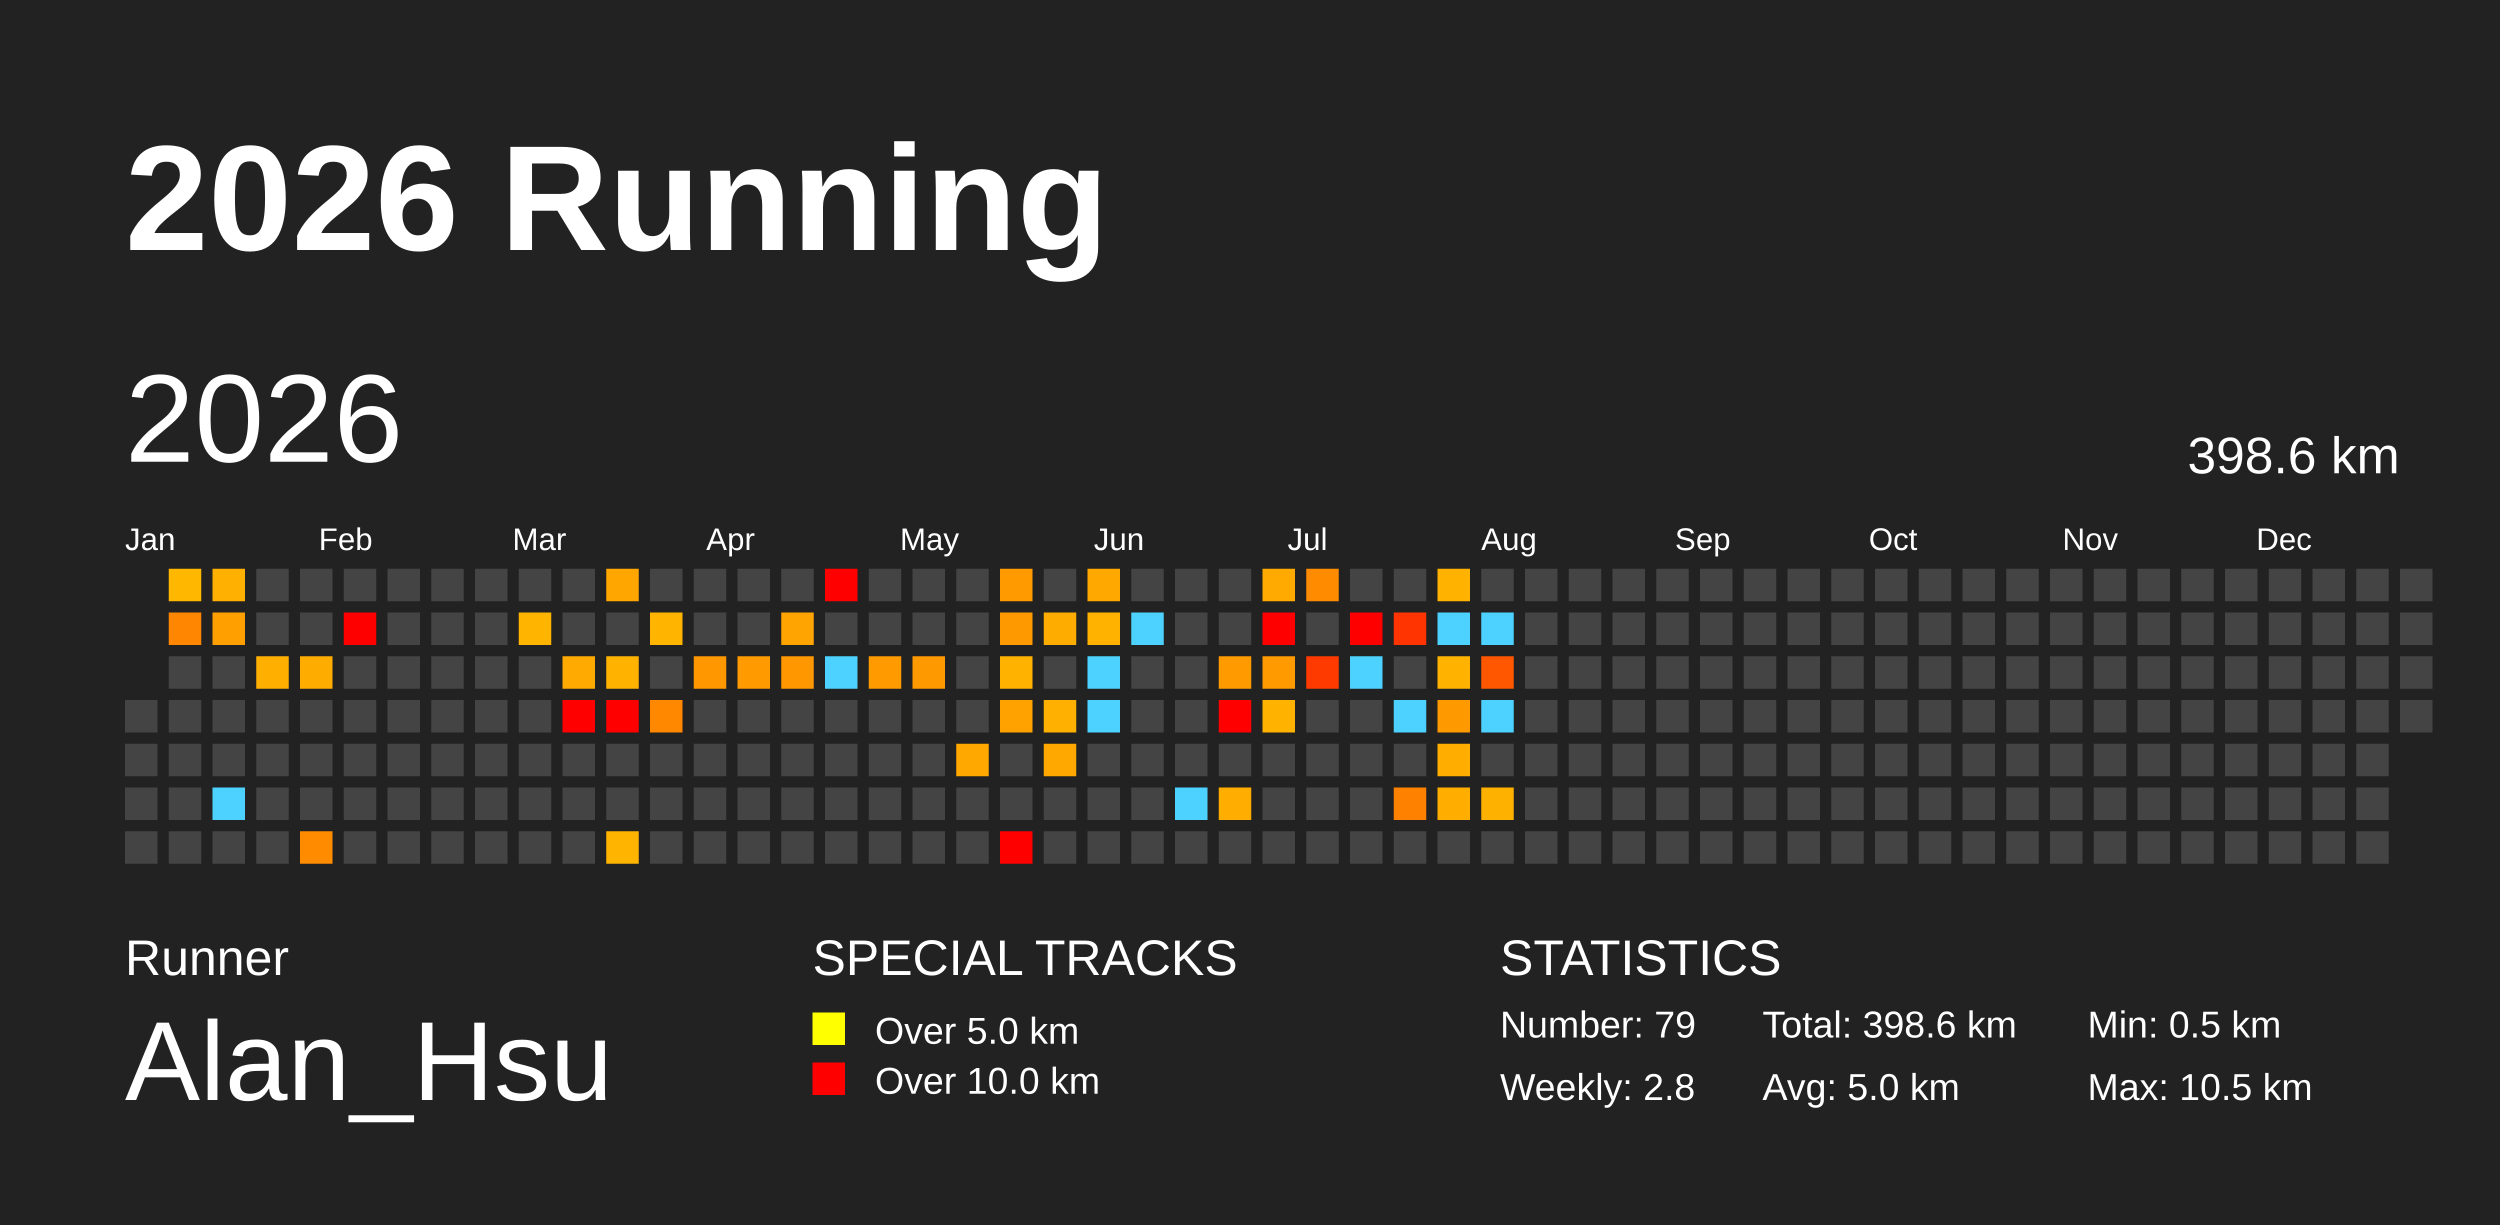
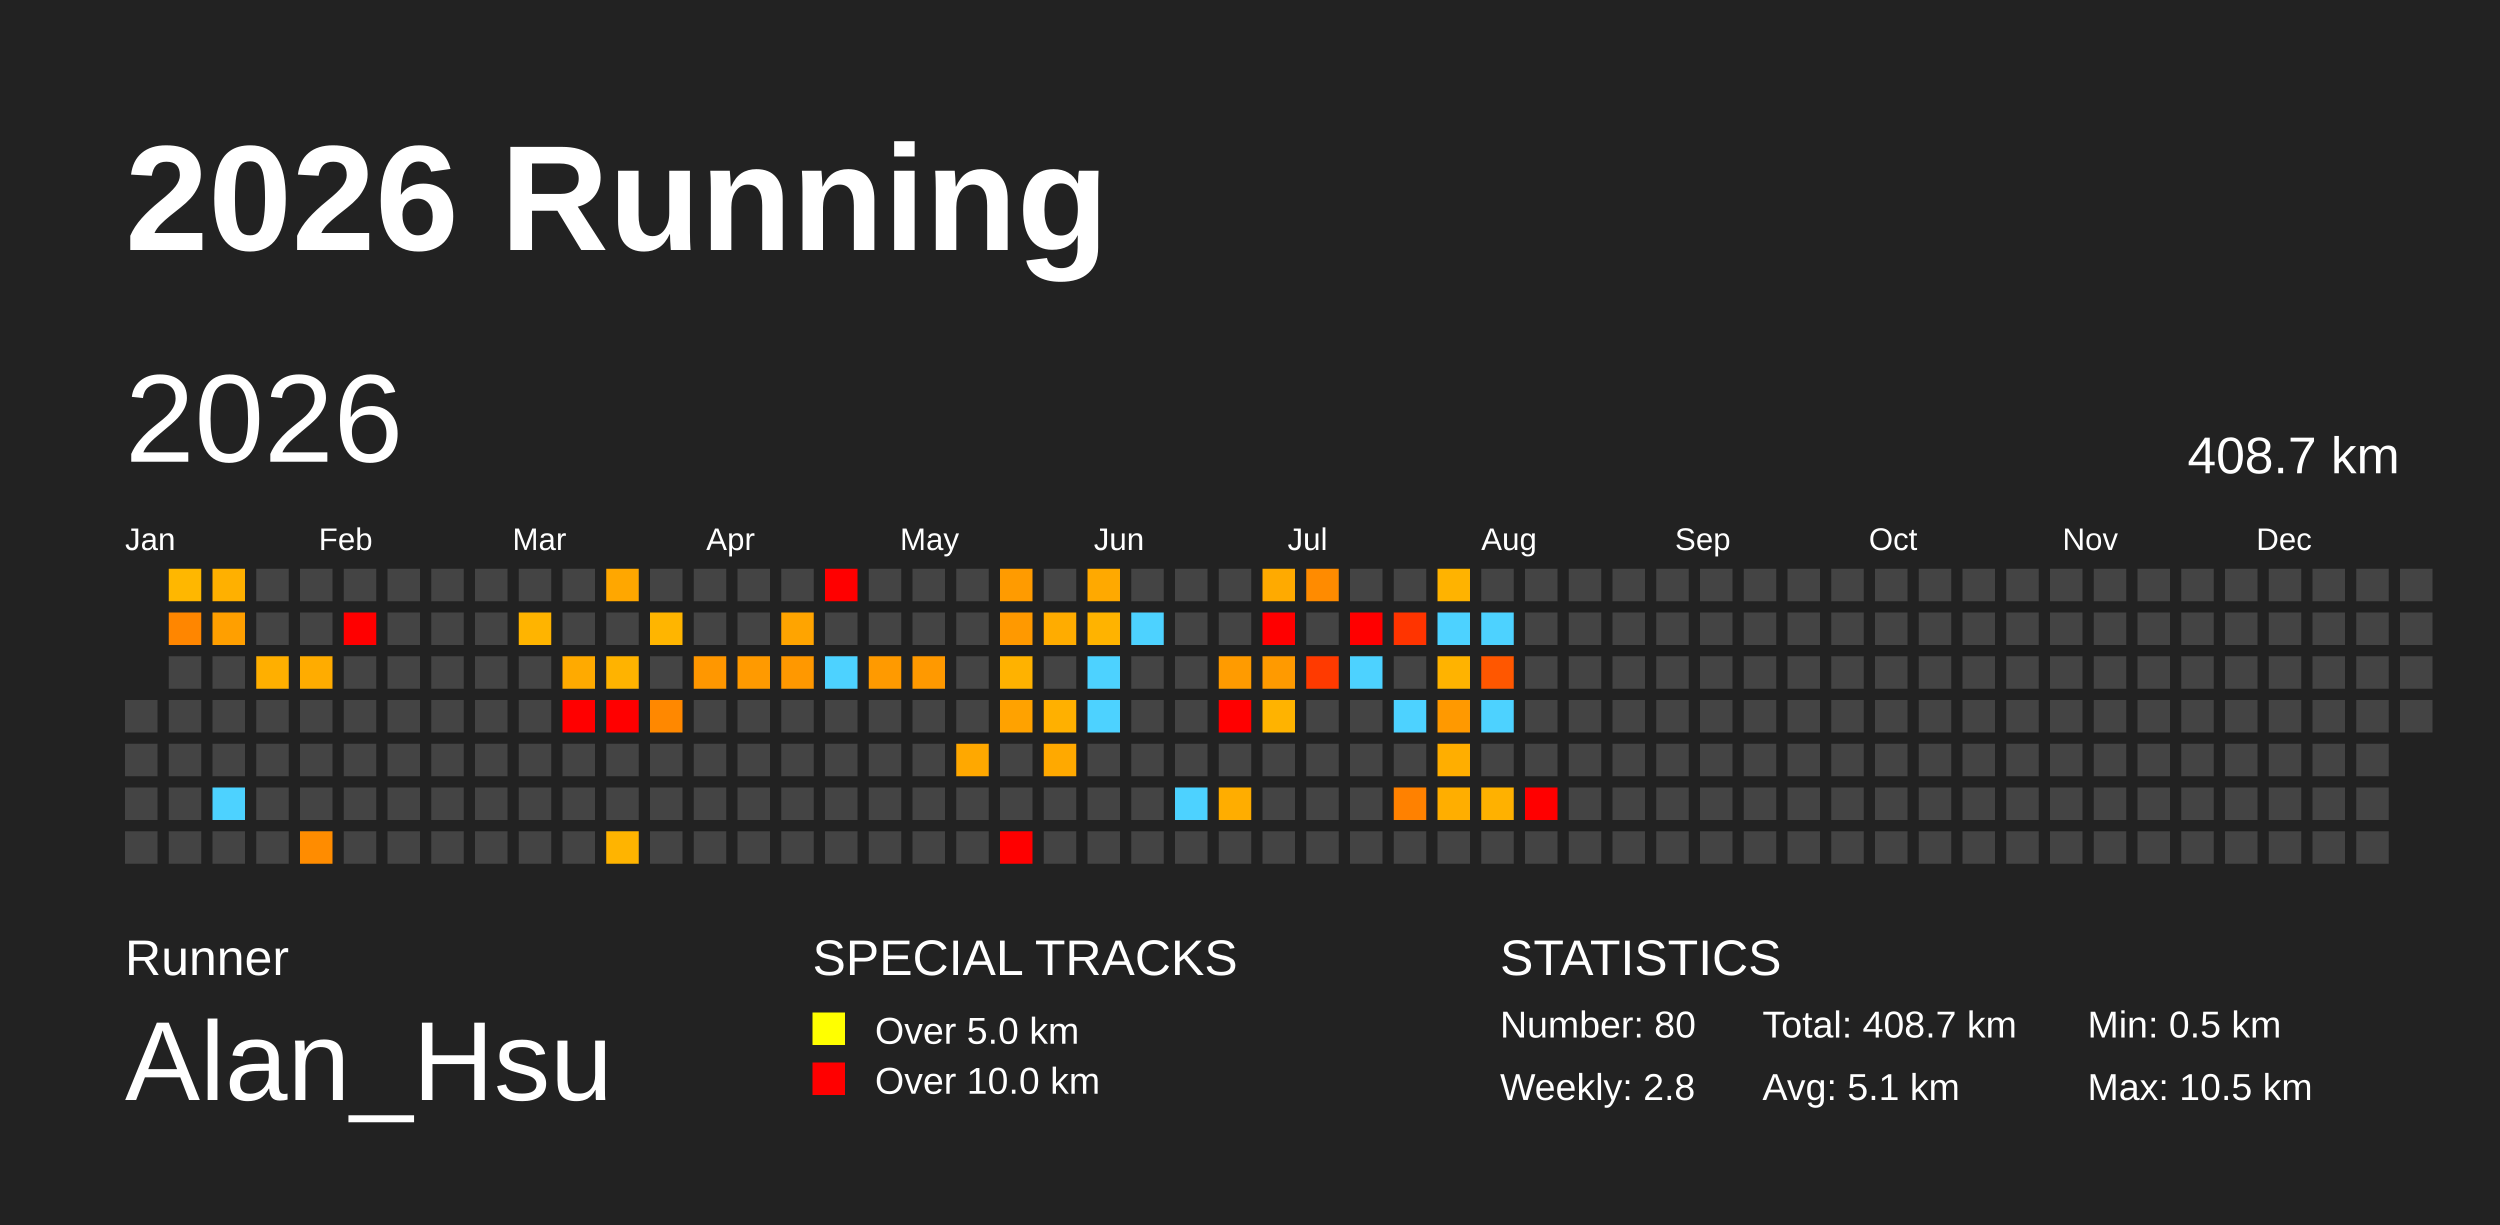
<svg xmlns="http://www.w3.org/2000/svg" baseProfile="full" height="98mm" version="1.1" viewBox="0,0,200,98" width="200mm">
  <defs />
  <rect fill="#222222" height="98" width="200" x="0" y="0" />
  <text fill="#FFFFFF" style="font-size:12px; font-family:Arial; font-weight:bold;" x="10" y="20">2026 Running</text>
  <text fill="#FFFFFF" style="font-size:4px; font-family:Arial" x="10" y="78">Runner</text>
  <text fill="#FFFFFF" style="font-size:9px; font-family:Arial" x="10" y="88">Alan_Hsu</text>
  <text fill="#FFFFFF" style="font-size:4px; font-family:Arial" x="65" y="78">SPECIAL TRACKS</text>
  <rect fill="yellow" height="2.6" width="2.6" x="65" y="81" />
  <text fill="#FFFFFF" style="font-size:3px; font-family:Arial" x="70" y="83.5">Over 5.0 km</text>
  <rect fill="red" height="2.6" width="2.6" x="65" y="85" />
  <text fill="#FFFFFF" style="font-size:3px; font-family:Arial" x="70" y="87.5">Over 10.0 km</text>
  <text fill="#FFFFFF" style="font-size:4px; font-family:Arial" x="120" y="78">STATISTICS</text>
-   <text fill="#FFFFFF" style="font-size:3px; font-family:Arial" x="120" y="83">Number: 79</text>
+   <text fill="#FFFFFF" style="font-size:3px; font-family:Arial" x="120" y="83">Number: 80</text>
  <text fill="#FFFFFF" style="font-size:3px; font-family:Arial" x="120" y="88">Weekly: 2.8</text>
-   <text fill="#FFFFFF" style="font-size:3px; font-family:Arial" x="141" y="83">Total: 398.6 km</text>
-   <text fill="#FFFFFF" style="font-size:3px; font-family:Arial" x="141" y="88">Avg: 5.0 km</text>
+   <text fill="#FFFFFF" style="font-size:3px; font-family:Arial" x="141" y="83">Total: 408.7 km</text>
+   <text fill="#FFFFFF" style="font-size:3px; font-family:Arial" x="141" y="88">Avg: 5.1 km</text>
  <text fill="#FFFFFF" style="font-size:3px; font-family:Arial" x="167" y="83">Min: 0.5 km</text>
  <text fill="#FFFFFF" style="font-size:3px; font-family:Arial" x="167" y="88">Max: 10.5 km</text>
  <text dominant-baseline="hanging" fill="#FFFFFF" style="font-size:10.0px; font-family:Arial;" x="10" y="30">2026</text>
-   <text dominant-baseline="hanging" fill="#FFFFFF" style="font-size:4.125px; font-family:Arial;" x="175" y="35">398.6 km</text>
+   <text dominant-baseline="hanging" fill="#FFFFFF" style="font-size:4.125px; font-family:Arial;" x="175" y="35">408.7 km</text>
  <text fill="#FFFFFF" style="font-size:2.5px; font-family:Arial" x="10.0" y="44">Jan</text>
  <text fill="#FFFFFF" style="font-size:2.5px; font-family:Arial" x="25.5" y="44">Feb</text>
  <text fill="#FFFFFF" style="font-size:2.5px; font-family:Arial" x="41.0" y="44">Mar</text>
  <text fill="#FFFFFF" style="font-size:2.5px; font-family:Arial" x="56.5" y="44">Apr</text>
  <text fill="#FFFFFF" style="font-size:2.5px; font-family:Arial" x="72.0" y="44">May</text>
  <text fill="#FFFFFF" style="font-size:2.5px; font-family:Arial" x="87.5" y="44">Jun</text>
  <text fill="#FFFFFF" style="font-size:2.5px; font-family:Arial" x="103.0" y="44">Jul</text>
  <text fill="#FFFFFF" style="font-size:2.5px; font-family:Arial" x="118.5" y="44">Aug</text>
  <text fill="#FFFFFF" style="font-size:2.5px; font-family:Arial" x="134.0" y="44">Sep</text>
  <text fill="#FFFFFF" style="font-size:2.5px; font-family:Arial" x="149.5" y="44">Oct</text>
  <text fill="#FFFFFF" style="font-size:2.5px; font-family:Arial" x="165.0" y="44">Nov</text>
  <text fill="#FFFFFF" style="font-size:2.5px; font-family:Arial" x="180.5" y="44">Dec</text>
  <rect fill="#444444" height="2.6" width="2.6" x="10.0" y="56.0" />
  <rect fill="#444444" height="2.6" width="2.6" x="10.0" y="59.5" />
  <rect fill="#444444" height="2.6" width="2.6" x="10.0" y="63.0" />
  <rect fill="#444444" height="2.6" width="2.6" x="10.0" y="66.5" />
  <rect fill="#ffb700" height="2.6" width="2.6" x="13.5" y="45.5" />
  <rect fill="#ff8600" height="2.6" width="2.6" x="13.5" y="49.0" />
  <rect fill="#444444" height="2.6" width="2.6" x="13.5" y="52.5" />
  <rect fill="#444444" height="2.6" width="2.6" x="13.5" y="56.0" />
  <rect fill="#444444" height="2.6" width="2.6" x="13.5" y="59.5" />
  <rect fill="#444444" height="2.6" width="2.6" x="13.5" y="63.0" />
  <rect fill="#444444" height="2.6" width="2.6" x="13.5" y="66.5" />
  <rect fill="#ffb000" height="2.6" width="2.6" x="17.0" y="45.5" />
  <rect fill="#ff9f00" height="2.6" width="2.6" x="17.0" y="49.0" />
  <rect fill="#444444" height="2.6" width="2.6" x="17.0" y="52.5" />
  <rect fill="#444444" height="2.6" width="2.6" x="17.0" y="56.0" />
  <rect fill="#444444" height="2.6" width="2.6" x="17.0" y="59.5" />
  <rect fill="#4dd2ff" height="2.6" width="2.6" x="17.0" y="63.0" />
  <rect fill="#444444" height="2.6" width="2.6" x="17.0" y="66.5" />
  <rect fill="#444444" height="2.6" width="2.6" x="20.5" y="45.5" />
  <rect fill="#444444" height="2.6" width="2.6" x="20.5" y="49.0" />
  <rect fill="#ffaf00" height="2.6" width="2.6" x="20.5" y="52.5" />
  <rect fill="#444444" height="2.6" width="2.6" x="20.5" y="56.0" />
  <rect fill="#444444" height="2.6" width="2.6" x="20.5" y="59.5" />
  <rect fill="#444444" height="2.6" width="2.6" x="20.5" y="63.0" />
  <rect fill="#444444" height="2.6" width="2.6" x="20.5" y="66.5" />
  <rect fill="#444444" height="2.6" width="2.6" x="24.0" y="45.5" />
  <rect fill="#444444" height="2.6" width="2.6" x="24.0" y="49.0" />
  <rect fill="#ffac00" height="2.6" width="2.6" x="24.0" y="52.5" />
  <rect fill="#444444" height="2.6" width="2.6" x="24.0" y="56.0" />
  <rect fill="#444444" height="2.6" width="2.6" x="24.0" y="59.5" />
  <rect fill="#444444" height="2.6" width="2.6" x="24.0" y="63.0" />
  <rect fill="#ff8c00" height="2.6" width="2.6" x="24.0" y="66.5" />
  <rect fill="#444444" height="2.6" width="2.6" x="27.5" y="45.5" />
  <rect fill="red" height="2.6" width="2.6" x="27.5" y="49.0" />
  <rect fill="#444444" height="2.6" width="2.6" x="27.5" y="52.5" />
  <rect fill="#444444" height="2.6" width="2.6" x="27.5" y="56.0" />
  <rect fill="#444444" height="2.6" width="2.6" x="27.5" y="59.5" />
  <rect fill="#444444" height="2.6" width="2.6" x="27.5" y="63.0" />
  <rect fill="#444444" height="2.6" width="2.6" x="27.5" y="66.5" />
  <rect fill="#444444" height="2.6" width="2.6" x="31.0" y="45.5" />
  <rect fill="#444444" height="2.6" width="2.6" x="31.0" y="49.0" />
  <rect fill="#444444" height="2.6" width="2.6" x="31.0" y="52.5" />
  <rect fill="#444444" height="2.6" width="2.6" x="31.0" y="56.0" />
  <rect fill="#444444" height="2.6" width="2.6" x="31.0" y="59.5" />
  <rect fill="#444444" height="2.6" width="2.6" x="31.0" y="63.0" />
  <rect fill="#444444" height="2.6" width="2.6" x="31.0" y="66.5" />
  <rect fill="#444444" height="2.6" width="2.6" x="34.5" y="45.5" />
  <rect fill="#444444" height="2.6" width="2.6" x="34.5" y="49.0" />
  <rect fill="#444444" height="2.6" width="2.6" x="34.5" y="52.5" />
  <rect fill="#444444" height="2.6" width="2.6" x="34.5" y="56.0" />
  <rect fill="#444444" height="2.6" width="2.6" x="34.5" y="59.5" />
  <rect fill="#444444" height="2.6" width="2.6" x="34.5" y="63.0" />
  <rect fill="#444444" height="2.6" width="2.6" x="34.5" y="66.5" />
  <rect fill="#444444" height="2.6" width="2.6" x="38.0" y="45.5" />
  <rect fill="#444444" height="2.6" width="2.6" x="38.0" y="49.0" />
  <rect fill="#444444" height="2.6" width="2.6" x="38.0" y="52.5" />
  <rect fill="#444444" height="2.6" width="2.6" x="38.0" y="56.0" />
  <rect fill="#444444" height="2.6" width="2.6" x="38.0" y="59.5" />
  <rect fill="#444444" height="2.6" width="2.6" x="38.0" y="63.0" />
  <rect fill="#444444" height="2.6" width="2.6" x="38.0" y="66.5" />
  <rect fill="#444444" height="2.6" width="2.6" x="41.5" y="45.5" />
  <rect fill="#ffb400" height="2.6" width="2.6" x="41.5" y="49.0" />
  <rect fill="#444444" height="2.6" width="2.6" x="41.5" y="52.5" />
  <rect fill="#444444" height="2.6" width="2.6" x="41.5" y="56.0" />
  <rect fill="#444444" height="2.6" width="2.6" x="41.5" y="59.5" />
  <rect fill="#444444" height="2.6" width="2.6" x="41.5" y="63.0" />
  <rect fill="#444444" height="2.6" width="2.6" x="41.5" y="66.5" />
  <rect fill="#444444" height="2.6" width="2.6" x="45.0" y="45.5" />
  <rect fill="#444444" height="2.6" width="2.6" x="45.0" y="49.0" />
  <rect fill="#ffaa00" height="2.6" width="2.6" x="45.0" y="52.5" />
  <rect fill="red" height="2.6" width="2.6" x="45.0" y="56.0" />
  <rect fill="#444444" height="2.6" width="2.6" x="45.0" y="59.5" />
  <rect fill="#444444" height="2.6" width="2.6" x="45.0" y="63.0" />
  <rect fill="#444444" height="2.6" width="2.6" x="45.0" y="66.5" />
  <rect fill="#ffa700" height="2.6" width="2.6" x="48.5" y="45.5" />
  <rect fill="#444444" height="2.6" width="2.6" x="48.5" y="49.0" />
  <rect fill="#ffb300" height="2.6" width="2.6" x="48.5" y="52.5" />
  <rect fill="red" height="2.6" width="2.6" x="48.5" y="56.0" />
  <rect fill="#444444" height="2.6" width="2.6" x="48.5" y="59.5" />
  <rect fill="#444444" height="2.6" width="2.6" x="48.5" y="63.0" />
  <rect fill="#ffb400" height="2.6" width="2.6" x="48.5" y="66.5" />
  <rect fill="#444444" height="2.6" width="2.6" x="52.0" y="45.5" />
  <rect fill="#ffb500" height="2.6" width="2.6" x="52.0" y="49.0" />
  <rect fill="#444444" height="2.6" width="2.6" x="52.0" y="52.5" />
  <rect fill="#ff8800" height="2.6" width="2.6" x="52.0" y="56.0" />
  <rect fill="#444444" height="2.6" width="2.6" x="52.0" y="59.5" />
  <rect fill="#444444" height="2.6" width="2.6" x="52.0" y="63.0" />
  <rect fill="#444444" height="2.6" width="2.6" x="52.0" y="66.5" />
  <rect fill="#444444" height="2.6" width="2.6" x="55.5" y="45.5" />
  <rect fill="#444444" height="2.6" width="2.6" x="55.5" y="49.0" />
  <rect fill="#ff9700" height="2.6" width="2.6" x="55.5" y="52.5" />
  <rect fill="#444444" height="2.6" width="2.6" x="55.5" y="56.0" />
  <rect fill="#444444" height="2.6" width="2.6" x="55.5" y="59.5" />
  <rect fill="#444444" height="2.6" width="2.6" x="55.5" y="63.0" />
  <rect fill="#444444" height="2.6" width="2.6" x="55.5" y="66.5" />
  <rect fill="#444444" height="2.6" width="2.6" x="59.0" y="45.5" />
  <rect fill="#444444" height="2.6" width="2.6" x="59.0" y="49.0" />
  <rect fill="#ff9a00" height="2.6" width="2.6" x="59.0" y="52.5" />
  <rect fill="#444444" height="2.6" width="2.6" x="59.0" y="56.0" />
  <rect fill="#444444" height="2.6" width="2.6" x="59.0" y="59.5" />
  <rect fill="#444444" height="2.6" width="2.6" x="59.0" y="63.0" />
  <rect fill="#444444" height="2.6" width="2.6" x="59.0" y="66.5" />
  <rect fill="#444444" height="2.6" width="2.6" x="62.5" y="45.5" />
  <rect fill="#ffa400" height="2.6" width="2.6" x="62.5" y="49.0" />
  <rect fill="#ff9800" height="2.6" width="2.6" x="62.5" y="52.5" />
  <rect fill="#444444" height="2.6" width="2.6" x="62.5" y="56.0" />
  <rect fill="#444444" height="2.6" width="2.6" x="62.5" y="59.5" />
  <rect fill="#444444" height="2.6" width="2.6" x="62.5" y="63.0" />
  <rect fill="#444444" height="2.6" width="2.6" x="62.5" y="66.5" />
  <rect fill="red" height="2.6" width="2.6" x="66.0" y="45.5" />
  <rect fill="#444444" height="2.6" width="2.6" x="66.0" y="49.0" />
  <rect fill="#4dd2ff" height="2.6" width="2.6" x="66.0" y="52.5" />
  <rect fill="#444444" height="2.6" width="2.6" x="66.0" y="56.0" />
  <rect fill="#444444" height="2.6" width="2.6" x="66.0" y="59.5" />
  <rect fill="#444444" height="2.6" width="2.6" x="66.0" y="63.0" />
  <rect fill="#444444" height="2.6" width="2.6" x="66.0" y="66.5" />
  <rect fill="#444444" height="2.6" width="2.6" x="69.5" y="45.5" />
  <rect fill="#444444" height="2.6" width="2.6" x="69.5" y="49.0" />
  <rect fill="#ff9a00" height="2.6" width="2.6" x="69.5" y="52.5" />
  <rect fill="#444444" height="2.6" width="2.6" x="69.5" y="56.0" />
  <rect fill="#444444" height="2.6" width="2.6" x="69.5" y="59.5" />
  <rect fill="#444444" height="2.6" width="2.6" x="69.5" y="63.0" />
  <rect fill="#444444" height="2.6" width="2.6" x="69.5" y="66.5" />
  <rect fill="#444444" height="2.6" width="2.6" x="73.0" y="45.5" />
  <rect fill="#444444" height="2.6" width="2.6" x="73.0" y="49.0" />
  <rect fill="#ff9900" height="2.6" width="2.6" x="73.0" y="52.5" />
  <rect fill="#444444" height="2.6" width="2.6" x="73.0" y="56.0" />
  <rect fill="#444444" height="2.6" width="2.6" x="73.0" y="59.5" />
  <rect fill="#444444" height="2.6" width="2.6" x="73.0" y="63.0" />
  <rect fill="#444444" height="2.6" width="2.6" x="73.0" y="66.5" />
  <rect fill="#444444" height="2.6" width="2.6" x="76.5" y="45.5" />
  <rect fill="#444444" height="2.6" width="2.6" x="76.5" y="49.0" />
  <rect fill="#444444" height="2.6" width="2.6" x="76.5" y="52.5" />
  <rect fill="#444444" height="2.6" width="2.6" x="76.5" y="56.0" />
  <rect fill="#ffa800" height="2.6" width="2.6" x="76.5" y="59.5" />
  <rect fill="#444444" height="2.6" width="2.6" x="76.5" y="63.0" />
  <rect fill="#444444" height="2.6" width="2.6" x="76.5" y="66.5" />
  <rect fill="#ff9b00" height="2.6" width="2.6" x="80.0" y="45.5" />
  <rect fill="#ff9900" height="2.6" width="2.6" x="80.0" y="49.0" />
  <rect fill="#ffb200" height="2.6" width="2.6" x="80.0" y="52.5" />
  <rect fill="#ffa200" height="2.6" width="2.6" x="80.0" y="56.0" />
  <rect fill="#444444" height="2.6" width="2.6" x="80.0" y="59.5" />
  <rect fill="#444444" height="2.6" width="2.6" x="80.0" y="63.0" />
  <rect fill="red" height="2.6" width="2.6" x="80.0" y="66.5" />
  <rect fill="#444444" height="2.6" width="2.6" x="83.5" y="45.5" />
  <rect fill="#ffac00" height="2.6" width="2.6" x="83.5" y="49.0" />
  <rect fill="#444444" height="2.6" width="2.6" x="83.5" y="52.5" />
  <rect fill="#ffb000" height="2.6" width="2.6" x="83.5" y="56.0" />
  <rect fill="#ffa900" height="2.6" width="2.6" x="83.5" y="59.5" />
  <rect fill="#444444" height="2.6" width="2.6" x="83.5" y="63.0" />
  <rect fill="#444444" height="2.6" width="2.6" x="83.5" y="66.5" />
  <rect fill="#ffa900" height="2.6" width="2.6" x="87.0" y="45.5" />
  <rect fill="#ffb300" height="2.6" width="2.6" x="87.0" y="49.0" />
  <rect fill="#4dd2ff" height="2.6" width="2.6" x="87.0" y="52.5" />
  <rect fill="#4dd2ff" height="2.6" width="2.6" x="87.0" y="56.0" />
  <rect fill="#444444" height="2.6" width="2.6" x="87.0" y="59.5" />
  <rect fill="#444444" height="2.6" width="2.6" x="87.0" y="63.0" />
  <rect fill="#444444" height="2.6" width="2.6" x="87.0" y="66.5" />
  <rect fill="#444444" height="2.6" width="2.6" x="90.5" y="45.5" />
  <rect fill="#4dd2ff" height="2.6" width="2.6" x="90.5" y="49.0" />
  <rect fill="#444444" height="2.6" width="2.6" x="90.5" y="52.5" />
  <rect fill="#444444" height="2.6" width="2.6" x="90.5" y="56.0" />
  <rect fill="#444444" height="2.6" width="2.6" x="90.5" y="59.5" />
  <rect fill="#444444" height="2.6" width="2.6" x="90.5" y="63.0" />
  <rect fill="#444444" height="2.6" width="2.6" x="90.5" y="66.5" />
  <rect fill="#444444" height="2.6" width="2.6" x="94.0" y="45.5" />
  <rect fill="#444444" height="2.6" width="2.6" x="94.0" y="49.0" />
  <rect fill="#444444" height="2.6" width="2.6" x="94.0" y="52.5" />
  <rect fill="#444444" height="2.6" width="2.6" x="94.0" y="56.0" />
  <rect fill="#444444" height="2.6" width="2.6" x="94.0" y="59.5" />
  <rect fill="#4dd2ff" height="2.6" width="2.6" x="94.0" y="63.0" />
  <rect fill="#444444" height="2.6" width="2.6" x="94.0" y="66.5" />
  <rect fill="#444444" height="2.6" width="2.6" x="97.5" y="45.5" />
  <rect fill="#444444" height="2.6" width="2.6" x="97.5" y="49.0" />
  <rect fill="#ff9b00" height="2.6" width="2.6" x="97.5" y="52.5" />
  <rect fill="red" height="2.6" width="2.6" x="97.5" y="56.0" />
  <rect fill="#444444" height="2.6" width="2.6" x="97.5" y="59.5" />
  <rect fill="#ffad00" height="2.6" width="2.6" x="97.5" y="63.0" />
  <rect fill="#444444" height="2.6" width="2.6" x="97.5" y="66.5" />
  <rect fill="#ffaa00" height="2.6" width="2.6" x="101.0" y="45.5" />
  <rect fill="red" height="2.6" width="2.6" x="101.0" y="49.0" />
  <rect fill="#ff9a00" height="2.6" width="2.6" x="101.0" y="52.5" />
  <rect fill="#ffb300" height="2.6" width="2.6" x="101.0" y="56.0" />
  <rect fill="#444444" height="2.6" width="2.6" x="101.0" y="59.5" />
  <rect fill="#444444" height="2.6" width="2.6" x="101.0" y="63.0" />
  <rect fill="#444444" height="2.6" width="2.6" x="101.0" y="66.5" />
  <rect fill="#ff8b00" height="2.6" width="2.6" x="104.5" y="45.5" />
  <rect fill="#444444" height="2.6" width="2.6" x="104.5" y="49.0" />
  <rect fill="#ff3a00" height="2.6" width="2.6" x="104.5" y="52.5" />
  <rect fill="#444444" height="2.6" width="2.6" x="104.5" y="56.0" />
  <rect fill="#444444" height="2.6" width="2.6" x="104.5" y="59.5" />
  <rect fill="#444444" height="2.6" width="2.6" x="104.5" y="63.0" />
  <rect fill="#444444" height="2.6" width="2.6" x="104.5" y="66.5" />
  <rect fill="#444444" height="2.6" width="2.6" x="108.0" y="45.5" />
  <rect fill="red" height="2.6" width="2.6" x="108.0" y="49.0" />
  <rect fill="#4dd2ff" height="2.6" width="2.6" x="108.0" y="52.5" />
  <rect fill="#444444" height="2.6" width="2.6" x="108.0" y="56.0" />
  <rect fill="#444444" height="2.6" width="2.6" x="108.0" y="59.5" />
  <rect fill="#444444" height="2.6" width="2.6" x="108.0" y="63.0" />
  <rect fill="#444444" height="2.6" width="2.6" x="108.0" y="66.5" />
  <rect fill="#444444" height="2.6" width="2.6" x="111.5" y="45.5" />
  <rect fill="#ff3400" height="2.6" width="2.6" x="111.5" y="49.0" />
  <rect fill="#444444" height="2.6" width="2.6" x="111.5" y="52.5" />
  <rect fill="#4dd2ff" height="2.6" width="2.6" x="111.5" y="56.0" />
  <rect fill="#444444" height="2.6" width="2.6" x="111.5" y="59.5" />
  <rect fill="#ff8100" height="2.6" width="2.6" x="111.5" y="63.0" />
  <rect fill="#444444" height="2.6" width="2.6" x="111.5" y="66.5" />
  <rect fill="#ffb300" height="2.6" width="2.6" x="115.0" y="45.5" />
  <rect fill="#4dd2ff" height="2.6" width="2.6" x="115.0" y="49.0" />
  <rect fill="#ffb300" height="2.6" width="2.6" x="115.0" y="52.5" />
  <rect fill="#ff9900" height="2.6" width="2.6" x="115.0" y="56.0" />
  <rect fill="#ffae00" height="2.6" width="2.6" x="115.0" y="59.5" />
  <rect fill="#ffae00" height="2.6" width="2.6" x="115.0" y="63.0" />
  <rect fill="#444444" height="2.6" width="2.6" x="115.0" y="66.5" />
  <rect fill="#444444" height="2.6" width="2.6" x="118.5" y="45.5" />
  <rect fill="#4dd2ff" height="2.6" width="2.6" x="118.5" y="49.0" />
  <rect fill="#ff5700" height="2.6" width="2.6" x="118.5" y="52.5" />
  <rect fill="#4dd2ff" height="2.6" width="2.6" x="118.5" y="56.0" />
  <rect fill="#444444" height="2.6" width="2.6" x="118.5" y="59.5" />
  <rect fill="#ffb100" height="2.6" width="2.6" x="118.5" y="63.0" />
  <rect fill="#444444" height="2.6" width="2.6" x="118.5" y="66.5" />
  <rect fill="#444444" height="2.6" width="2.6" x="122.0" y="45.5" />
  <rect fill="#444444" height="2.6" width="2.6" x="122.0" y="49.0" />
  <rect fill="#444444" height="2.6" width="2.6" x="122.0" y="52.5" />
  <rect fill="#444444" height="2.6" width="2.6" x="122.0" y="56.0" />
  <rect fill="#444444" height="2.6" width="2.6" x="122.0" y="59.5" />
-   <rect fill="#444444" height="2.6" width="2.6" x="122.0" y="63.0" />
+   <rect fill="red" height="2.6" width="2.6" x="122.0" y="63.0" />
  <rect fill="#444444" height="2.6" width="2.6" x="122.0" y="66.5" />
  <rect fill="#444444" height="2.6" width="2.6" x="125.5" y="45.5" />
  <rect fill="#444444" height="2.6" width="2.6" x="125.5" y="49.0" />
  <rect fill="#444444" height="2.6" width="2.6" x="125.5" y="52.5" />
  <rect fill="#444444" height="2.6" width="2.6" x="125.5" y="56.0" />
  <rect fill="#444444" height="2.6" width="2.6" x="125.5" y="59.5" />
  <rect fill="#444444" height="2.6" width="2.6" x="125.5" y="63.0" />
  <rect fill="#444444" height="2.6" width="2.6" x="125.5" y="66.5" />
  <rect fill="#444444" height="2.6" width="2.6" x="129.0" y="45.5" />
  <rect fill="#444444" height="2.6" width="2.6" x="129.0" y="49.0" />
  <rect fill="#444444" height="2.6" width="2.6" x="129.0" y="52.5" />
  <rect fill="#444444" height="2.6" width="2.6" x="129.0" y="56.0" />
  <rect fill="#444444" height="2.6" width="2.6" x="129.0" y="59.5" />
  <rect fill="#444444" height="2.6" width="2.6" x="129.0" y="63.0" />
  <rect fill="#444444" height="2.6" width="2.6" x="129.0" y="66.5" />
  <rect fill="#444444" height="2.6" width="2.6" x="132.5" y="45.5" />
  <rect fill="#444444" height="2.6" width="2.6" x="132.5" y="49.0" />
  <rect fill="#444444" height="2.6" width="2.6" x="132.5" y="52.5" />
  <rect fill="#444444" height="2.6" width="2.6" x="132.5" y="56.0" />
  <rect fill="#444444" height="2.6" width="2.6" x="132.5" y="59.5" />
  <rect fill="#444444" height="2.6" width="2.6" x="132.5" y="63.0" />
  <rect fill="#444444" height="2.6" width="2.6" x="132.5" y="66.5" />
  <rect fill="#444444" height="2.6" width="2.6" x="136.0" y="45.5" />
  <rect fill="#444444" height="2.6" width="2.6" x="136.0" y="49.0" />
  <rect fill="#444444" height="2.6" width="2.6" x="136.0" y="52.5" />
  <rect fill="#444444" height="2.6" width="2.6" x="136.0" y="56.0" />
  <rect fill="#444444" height="2.6" width="2.6" x="136.0" y="59.5" />
  <rect fill="#444444" height="2.6" width="2.6" x="136.0" y="63.0" />
  <rect fill="#444444" height="2.6" width="2.6" x="136.0" y="66.5" />
  <rect fill="#444444" height="2.6" width="2.6" x="139.5" y="45.5" />
  <rect fill="#444444" height="2.6" width="2.6" x="139.5" y="49.0" />
  <rect fill="#444444" height="2.6" width="2.6" x="139.5" y="52.5" />
  <rect fill="#444444" height="2.6" width="2.6" x="139.5" y="56.0" />
  <rect fill="#444444" height="2.6" width="2.6" x="139.5" y="59.5" />
  <rect fill="#444444" height="2.6" width="2.6" x="139.5" y="63.0" />
  <rect fill="#444444" height="2.6" width="2.6" x="139.5" y="66.5" />
  <rect fill="#444444" height="2.6" width="2.6" x="143.0" y="45.5" />
  <rect fill="#444444" height="2.6" width="2.6" x="143.0" y="49.0" />
  <rect fill="#444444" height="2.6" width="2.6" x="143.0" y="52.5" />
  <rect fill="#444444" height="2.6" width="2.6" x="143.0" y="56.0" />
  <rect fill="#444444" height="2.6" width="2.6" x="143.0" y="59.5" />
  <rect fill="#444444" height="2.6" width="2.6" x="143.0" y="63.0" />
  <rect fill="#444444" height="2.6" width="2.6" x="143.0" y="66.5" />
  <rect fill="#444444" height="2.6" width="2.6" x="146.5" y="45.5" />
  <rect fill="#444444" height="2.6" width="2.6" x="146.5" y="49.0" />
  <rect fill="#444444" height="2.6" width="2.6" x="146.5" y="52.5" />
  <rect fill="#444444" height="2.6" width="2.6" x="146.5" y="56.0" />
  <rect fill="#444444" height="2.6" width="2.6" x="146.5" y="59.5" />
  <rect fill="#444444" height="2.6" width="2.6" x="146.5" y="63.0" />
  <rect fill="#444444" height="2.6" width="2.6" x="146.5" y="66.5" />
  <rect fill="#444444" height="2.6" width="2.6" x="150.0" y="45.5" />
  <rect fill="#444444" height="2.6" width="2.6" x="150.0" y="49.0" />
  <rect fill="#444444" height="2.6" width="2.6" x="150.0" y="52.5" />
  <rect fill="#444444" height="2.6" width="2.6" x="150.0" y="56.0" />
  <rect fill="#444444" height="2.6" width="2.6" x="150.0" y="59.5" />
  <rect fill="#444444" height="2.6" width="2.6" x="150.0" y="63.0" />
  <rect fill="#444444" height="2.6" width="2.6" x="150.0" y="66.5" />
  <rect fill="#444444" height="2.6" width="2.6" x="153.5" y="45.5" />
  <rect fill="#444444" height="2.6" width="2.6" x="153.5" y="49.0" />
  <rect fill="#444444" height="2.6" width="2.6" x="153.5" y="52.5" />
  <rect fill="#444444" height="2.6" width="2.6" x="153.5" y="56.0" />
  <rect fill="#444444" height="2.6" width="2.6" x="153.5" y="59.5" />
  <rect fill="#444444" height="2.6" width="2.6" x="153.5" y="63.0" />
  <rect fill="#444444" height="2.6" width="2.6" x="153.5" y="66.5" />
  <rect fill="#444444" height="2.6" width="2.6" x="157.0" y="45.5" />
  <rect fill="#444444" height="2.6" width="2.6" x="157.0" y="49.0" />
  <rect fill="#444444" height="2.6" width="2.6" x="157.0" y="52.5" />
  <rect fill="#444444" height="2.6" width="2.6" x="157.0" y="56.0" />
  <rect fill="#444444" height="2.6" width="2.6" x="157.0" y="59.5" />
  <rect fill="#444444" height="2.6" width="2.6" x="157.0" y="63.0" />
  <rect fill="#444444" height="2.6" width="2.6" x="157.0" y="66.5" />
  <rect fill="#444444" height="2.6" width="2.6" x="160.5" y="45.5" />
  <rect fill="#444444" height="2.6" width="2.6" x="160.5" y="49.0" />
  <rect fill="#444444" height="2.6" width="2.6" x="160.5" y="52.5" />
  <rect fill="#444444" height="2.6" width="2.6" x="160.5" y="56.0" />
  <rect fill="#444444" height="2.6" width="2.6" x="160.5" y="59.5" />
  <rect fill="#444444" height="2.6" width="2.6" x="160.5" y="63.0" />
  <rect fill="#444444" height="2.6" width="2.6" x="160.5" y="66.5" />
  <rect fill="#444444" height="2.6" width="2.6" x="164.0" y="45.5" />
  <rect fill="#444444" height="2.6" width="2.6" x="164.0" y="49.0" />
  <rect fill="#444444" height="2.6" width="2.6" x="164.0" y="52.5" />
  <rect fill="#444444" height="2.6" width="2.6" x="164.0" y="56.0" />
  <rect fill="#444444" height="2.6" width="2.6" x="164.0" y="59.5" />
  <rect fill="#444444" height="2.6" width="2.6" x="164.0" y="63.0" />
  <rect fill="#444444" height="2.6" width="2.6" x="164.0" y="66.5" />
  <rect fill="#444444" height="2.6" width="2.6" x="167.5" y="45.5" />
  <rect fill="#444444" height="2.6" width="2.6" x="167.5" y="49.0" />
  <rect fill="#444444" height="2.6" width="2.6" x="167.5" y="52.5" />
  <rect fill="#444444" height="2.6" width="2.6" x="167.5" y="56.0" />
  <rect fill="#444444" height="2.6" width="2.6" x="167.5" y="59.5" />
  <rect fill="#444444" height="2.6" width="2.6" x="167.5" y="63.0" />
  <rect fill="#444444" height="2.6" width="2.6" x="167.5" y="66.5" />
  <rect fill="#444444" height="2.6" width="2.6" x="171.0" y="45.5" />
  <rect fill="#444444" height="2.6" width="2.6" x="171.0" y="49.0" />
  <rect fill="#444444" height="2.6" width="2.6" x="171.0" y="52.5" />
  <rect fill="#444444" height="2.6" width="2.6" x="171.0" y="56.0" />
  <rect fill="#444444" height="2.6" width="2.6" x="171.0" y="59.5" />
  <rect fill="#444444" height="2.6" width="2.6" x="171.0" y="63.0" />
  <rect fill="#444444" height="2.6" width="2.6" x="171.0" y="66.5" />
  <rect fill="#444444" height="2.6" width="2.6" x="174.5" y="45.5" />
  <rect fill="#444444" height="2.6" width="2.6" x="174.5" y="49.0" />
  <rect fill="#444444" height="2.6" width="2.6" x="174.5" y="52.5" />
  <rect fill="#444444" height="2.6" width="2.6" x="174.5" y="56.0" />
  <rect fill="#444444" height="2.6" width="2.6" x="174.5" y="59.5" />
  <rect fill="#444444" height="2.6" width="2.6" x="174.5" y="63.0" />
  <rect fill="#444444" height="2.6" width="2.6" x="174.5" y="66.5" />
  <rect fill="#444444" height="2.6" width="2.6" x="178.0" y="45.5" />
  <rect fill="#444444" height="2.6" width="2.6" x="178.0" y="49.0" />
  <rect fill="#444444" height="2.6" width="2.6" x="178.0" y="52.5" />
  <rect fill="#444444" height="2.6" width="2.6" x="178.0" y="56.0" />
  <rect fill="#444444" height="2.6" width="2.6" x="178.0" y="59.5" />
  <rect fill="#444444" height="2.6" width="2.6" x="178.0" y="63.0" />
  <rect fill="#444444" height="2.6" width="2.6" x="178.0" y="66.5" />
  <rect fill="#444444" height="2.6" width="2.6" x="181.5" y="45.5" />
  <rect fill="#444444" height="2.6" width="2.6" x="181.5" y="49.0" />
  <rect fill="#444444" height="2.6" width="2.6" x="181.5" y="52.5" />
  <rect fill="#444444" height="2.6" width="2.6" x="181.5" y="56.0" />
  <rect fill="#444444" height="2.6" width="2.6" x="181.5" y="59.5" />
  <rect fill="#444444" height="2.6" width="2.6" x="181.5" y="63.0" />
  <rect fill="#444444" height="2.6" width="2.6" x="181.5" y="66.5" />
  <rect fill="#444444" height="2.6" width="2.6" x="185.0" y="45.5" />
  <rect fill="#444444" height="2.6" width="2.6" x="185.0" y="49.0" />
  <rect fill="#444444" height="2.6" width="2.6" x="185.0" y="52.5" />
  <rect fill="#444444" height="2.6" width="2.6" x="185.0" y="56.0" />
  <rect fill="#444444" height="2.6" width="2.6" x="185.0" y="59.5" />
  <rect fill="#444444" height="2.6" width="2.6" x="185.0" y="63.0" />
  <rect fill="#444444" height="2.6" width="2.6" x="185.0" y="66.5" />
  <rect fill="#444444" height="2.6" width="2.6" x="188.5" y="45.5" />
  <rect fill="#444444" height="2.6" width="2.6" x="188.5" y="49.0" />
  <rect fill="#444444" height="2.6" width="2.6" x="188.5" y="52.5" />
  <rect fill="#444444" height="2.6" width="2.6" x="188.5" y="56.0" />
  <rect fill="#444444" height="2.6" width="2.6" x="188.5" y="59.5" />
  <rect fill="#444444" height="2.6" width="2.6" x="188.5" y="63.0" />
  <rect fill="#444444" height="2.6" width="2.6" x="188.5" y="66.5" />
  <rect fill="#444444" height="2.6" width="2.6" x="192.0" y="45.5" />
  <rect fill="#444444" height="2.6" width="2.6" x="192.0" y="49.0" />
  <rect fill="#444444" height="2.6" width="2.6" x="192.0" y="52.5" />
  <rect fill="#444444" height="2.6" width="2.6" x="192.0" y="56.0" />
</svg>
